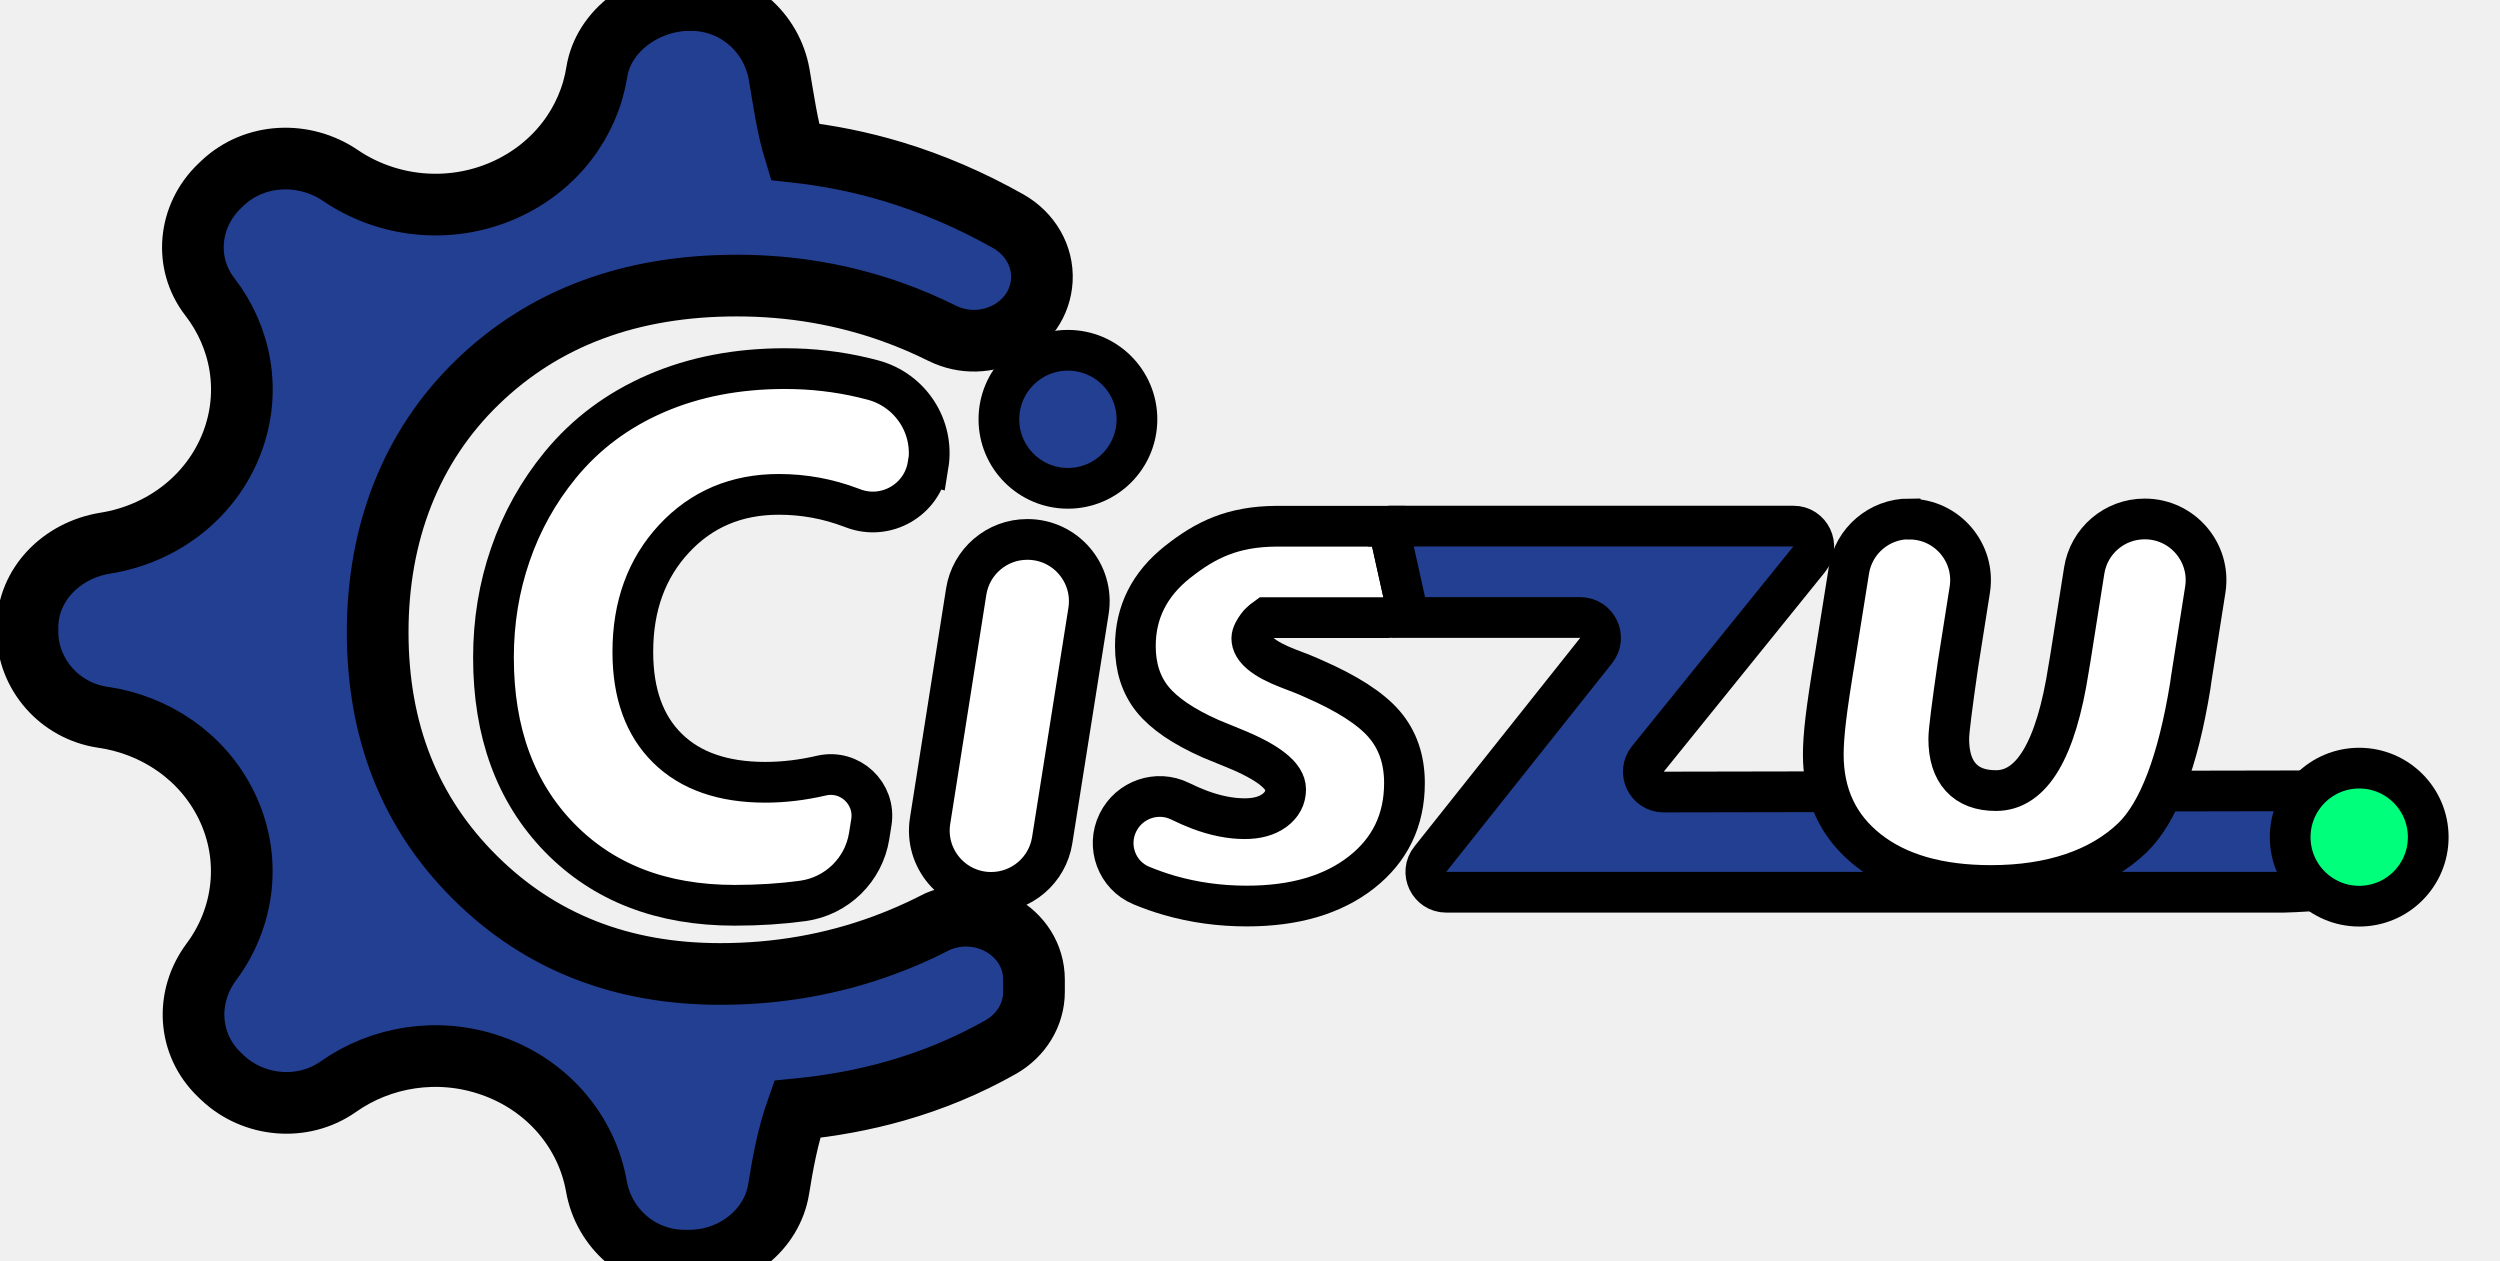
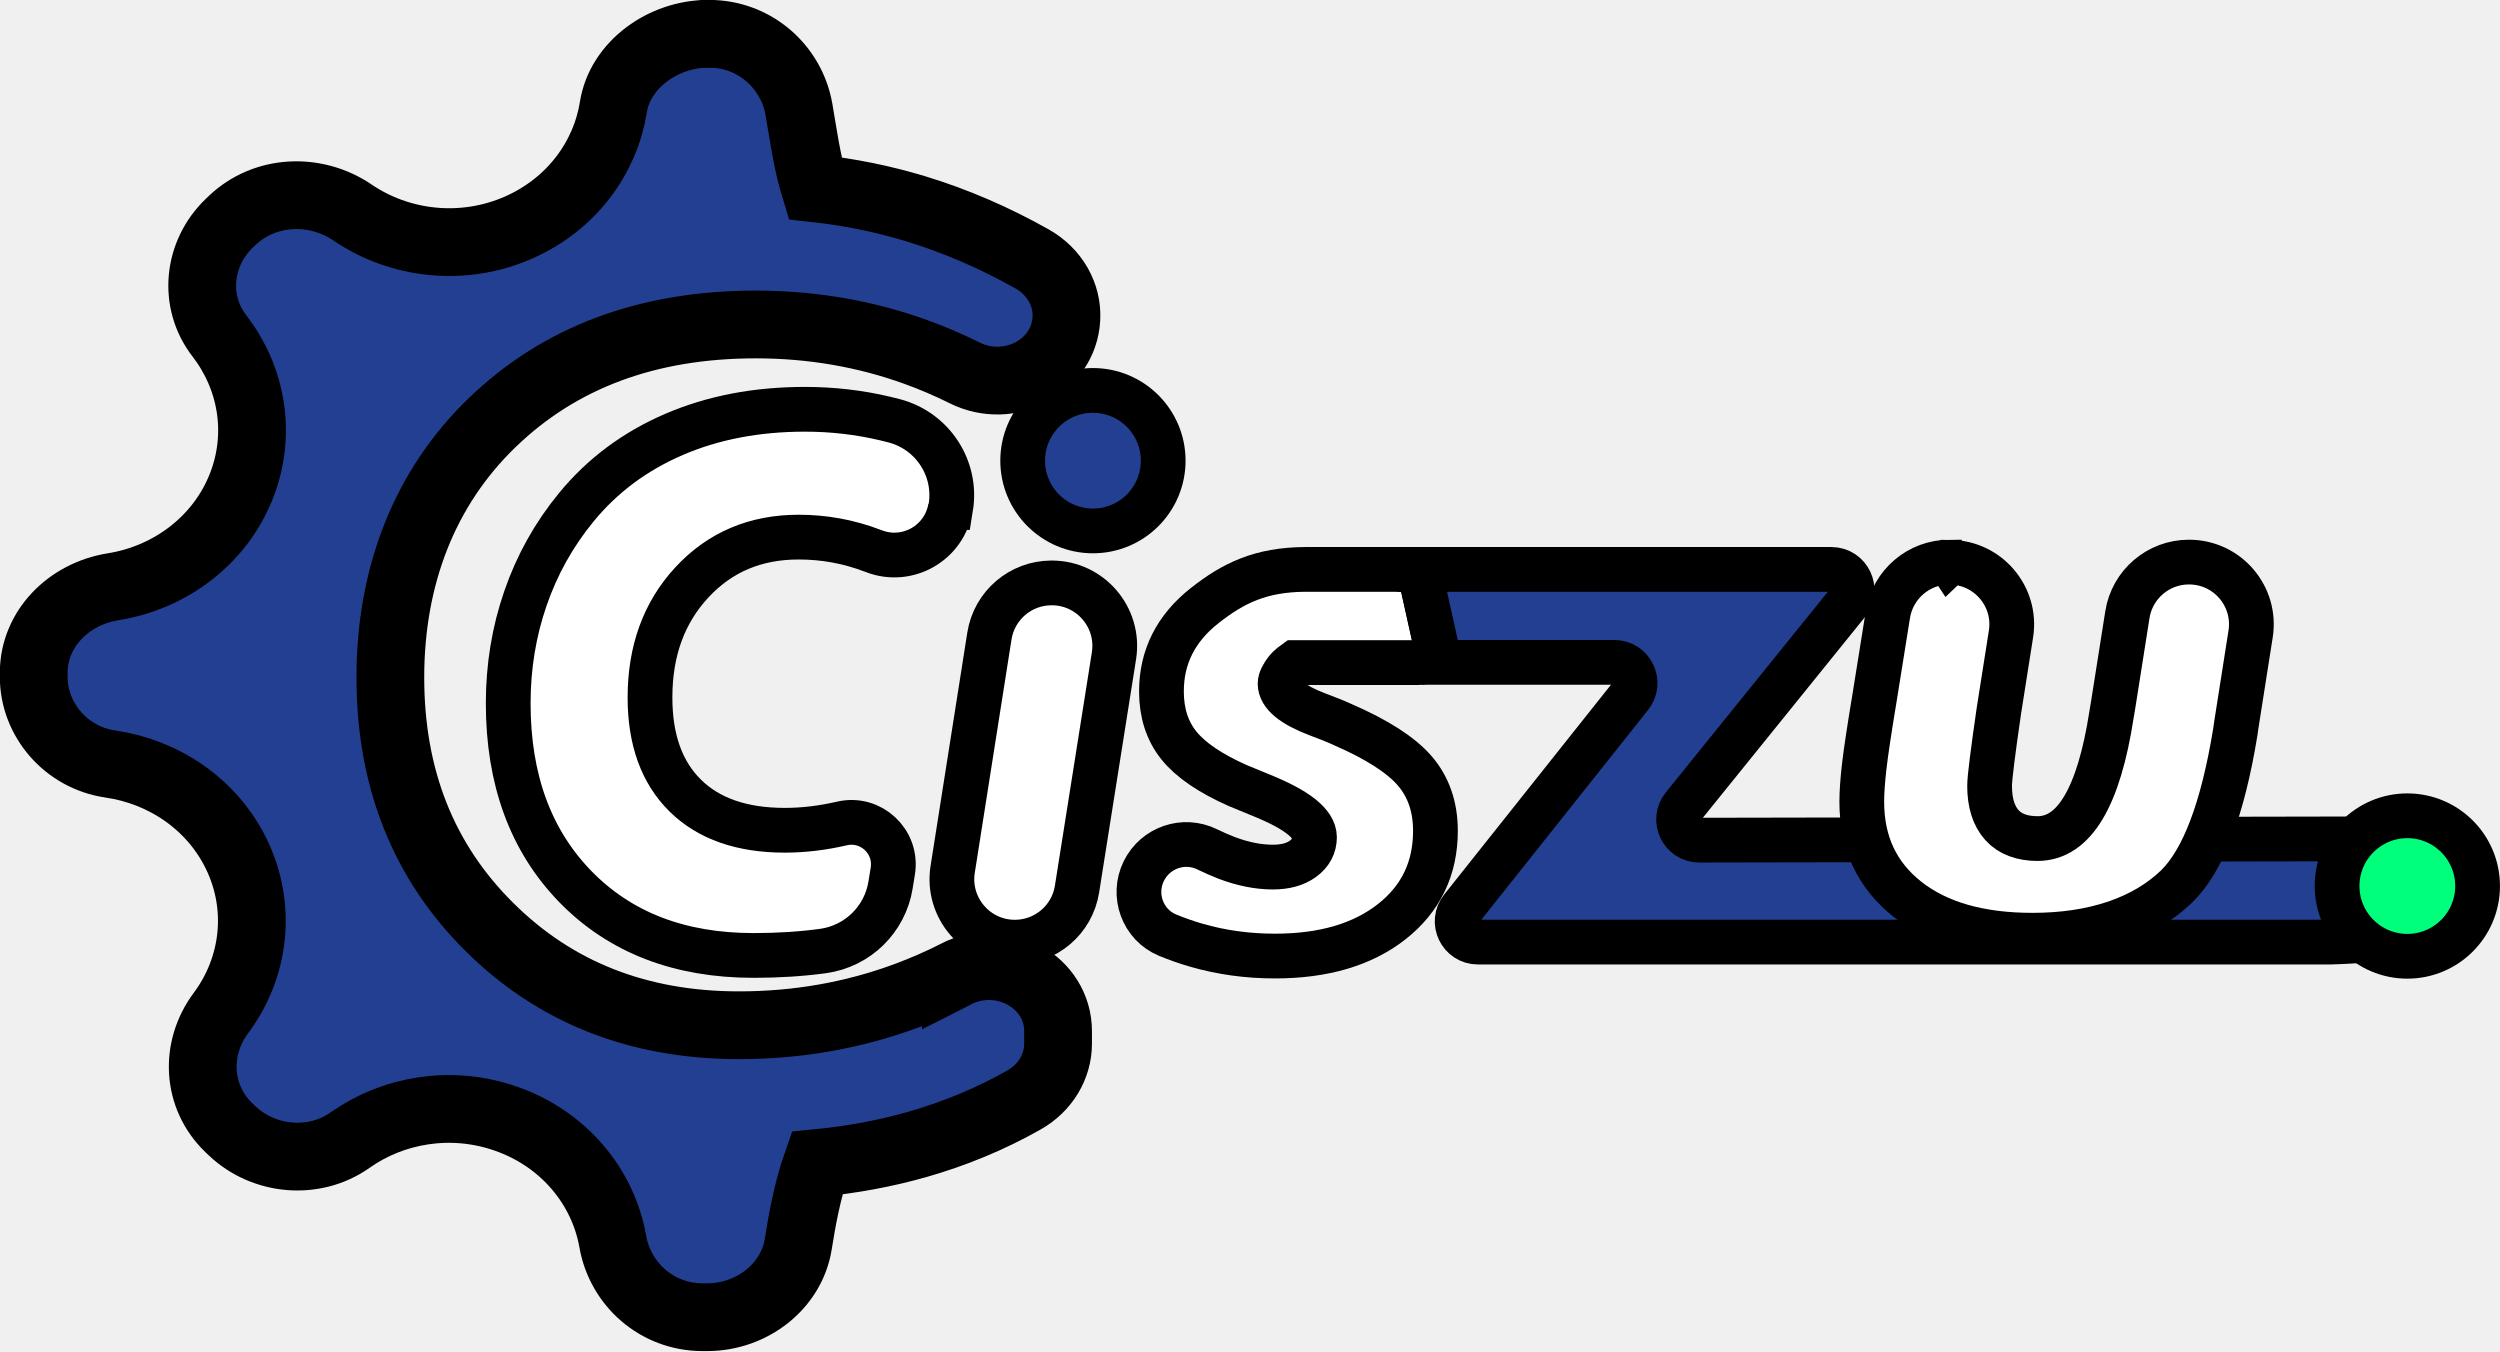
- <svg xmlns="http://www.w3.org/2000/svg" id="Capa_1" data-name="Capa 1" viewBox="-4 0 364 183.57">
+ <svg xmlns="http://www.w3.org/2000/svg" id="Capa_1" version="1.1" viewBox="0 0 331.31 179.04">
  <defs>
    <style>
-       .cls-1 {
-         fill: #00ff7b;
-       }
- 
-       .cls-1, .cls-2, .cls-3, .cls-4 {
-         stroke: #000;
-       }
- 
-       .cls-1, .cls-3, .cls-4 {
-         stroke-width: 5.93px;
-       }
- 
-       .cls-2 {
+       .st0 {
        fill: none;
        stroke-width: 8.98px;
      }

-       .cls-3, .cls-5 {
+       .st0, .st1, .st2, .st3 {
+         stroke: #000;
+       }
+ 
+       .st1, .st4 {
        fill: #233f92;
      }

-       .cls-4 {
+       .st1, .st2, .st3 {
+         stroke-width: 5.93px;
+       }
+ 
+       .st2 {
+         fill: #00ff7b;
+       }
+ 
+       .st3 {
        fill: #fff;
      }
    </style>
  </defs>
  <g>
    <g>
-       <path class="cls-5" d="M120.13,32.4c-8.35-2.9-9.32-13.77-10.69-21.57C108.37,4.72,103.13.03,96.65,0c-.17,0-.34,0-.51,0-.08,0,.33,0,.25,0-6.39.02-12.54,4.44-13.5,10.47-1.15,7.26-5.96,13.85-13.45,17.19-8.05,3.58-17.11,2.49-23.85-2.09-5.34-3.63-12.56-3.3-17.21,1.11-.15.14-.3.28-.44.42-4.51,4.34-5.2,11.2-1.4,16.11,4.57,5.91,6.06,13.82,3.23,21.25-3.04,7.97-10.26,13.32-18.43,14.62C4.95,80.11.04,85.12,0,91.3c0,.16,0,.32,0,.48,0,.08,0,.16,0,.24.02,6.1,4.65,11.49,10.96,12.41,7.61,1.1,14.51,5.69,18.01,12.84,3.75,7.68,2.61,16.33-2.19,22.77-3.8,5.1-3.46,11.99,1.16,16.43.15.14.3.28.44.42,4.54,4.31,11.73,4.96,16.88,1.33,6.19-4.37,14.48-5.79,22.26-3.08,8.35,2.9,13.95,9.79,15.32,17.59,1.07,6.1,6.31,10.79,12.79,10.82.17,0,.34,0,.51,0,.08,0,.17,0,.25,0,6.39-.02,12.04-4.44,13-10.47,1.15-7.26,3.24-18.59,10.74-21.93l-79-24.21,7.41-81.47,71.6-13.1Z" />
-       <path class="cls-5" d="M147.69,40.8c-.39,6.83-8.13,10.9-14.54,7.72-2.31-1.15-4.65-2.15-7.04-3.01-7.25-2.62-14.86-3.92-22.85-3.92-15.46,0-28.04,4.69-37.73,14.06-9.7,9.37-14.54,21.51-14.54,36.42,0,14.42,4.72,26.32,14.16,35.69,9.44,9.37,21.34,14.06,35.7,14.06,8.37,0,16.34-1.4,23.91-4.2,2.42-.89,4.8-1.93,7.16-3.12,6.63-3.34,14.63,1.09,14.63,8.19v1.76c0,3.31-1.86,6.36-4.87,8.06-4.81,2.72-9.91,4.84-15.33,6.38-7.28,2.07-15.17,3.1-23.67,3.1-10.82,0-20.82-1.67-30-5.02-9.18-3.35-17.25-8.27-24.2-14.79-6.89-6.39-12.19-13.92-15.89-22.59-3.7-8.67-5.56-17.9-5.56-27.7,0-9.8,1.85-19,5.56-27.61,3.7-8.61,9.07-16.17,16.09-22.68,7.02-6.57,15.07-11.55,24.16-14.92,9.08-3.38,18.9-5.07,29.47-5.07,8.31,0,16.23,1.14,23.77,3.42,5.71,1.73,11.28,4.13,16.73,7.2,3.18,1.8,5.09,5.08,4.89,8.58h0ZM147.69,40.8c-.39,6.83-8.13,10.9-14.54,7.72-2.31-1.15-4.65-2.15-7.04-3.01-7.25-2.62-14.86-3.92-22.85-3.92-15.46,0-28.04,4.69-37.73,14.06-9.7,9.37-14.54,21.51-14.54,36.42,0,14.42,4.72,26.32,14.16,35.69,9.44,9.37,21.34,14.06,35.7,14.06,8.37,0,16.34-1.4,23.91-4.2,2.42-.89,4.8-1.93,7.16-3.12,6.63-3.34,14.63,1.09,14.63,8.19v1.76c0,3.31-1.86,6.36-4.87,8.06-4.81,2.72-9.91,4.84-15.33,6.38-7.28,2.07-15.17,3.1-23.67,3.1-10.82,0-20.82-1.67-30-5.02-9.18-3.35-17.25-8.27-24.2-14.79-6.89-6.39-12.19-13.92-15.89-22.59-3.7-8.67-5.56-17.9-5.56-27.7,0-9.8,1.85-19,5.56-27.61,3.7-8.61,9.07-16.17,16.09-22.68,7.02-6.57,15.07-11.55,24.16-14.92,9.08-3.38,18.9-5.07,29.47-5.07,8.31,0,16.23,1.14,23.77,3.42,5.71,1.73,11.28,4.13,16.73,7.2,3.18,1.8,5.09,5.08,4.89,8.58h0Z" />
+       <path class="st4" d="M115.79,34.51c-7.74-2.69-8.63-12.76-9.9-19.98-.99-5.66-5.85-10.01-11.85-10.03h-.47c-.07,0,.31,0,.23,0-5.92.02-11.62,4.11-12.51,9.7-1.07,6.73-5.52,12.83-12.46,15.93-7.46,3.32-15.85,2.31-22.1-1.94-4.95-3.36-11.64-3.06-15.94,1.03-.14.13-.28.26-.41.39-4.18,4.02-4.82,10.38-1.3,14.93,4.23,5.48,5.61,12.8,2.99,19.69-2.82,7.38-9.51,12.34-17.08,13.55-5.92.95-10.47,5.6-10.51,11.32v.67c.02,5.65,4.31,10.65,10.15,11.5,7.05,1.02,13.44,5.27,16.69,11.9,3.47,7.12,2.42,15.13-2.03,21.1-3.52,4.73-3.21,11.11,1.07,15.22.14.13.28.26.41.39,4.21,3.99,10.87,4.6,15.64,1.23,5.73-4.05,13.42-5.36,20.62-2.85,7.74,2.69,12.92,9.07,14.19,16.3.99,5.65,5.85,10,11.85,10.02h.7c5.92-.02,11.15-4.11,12.04-9.7,1.07-6.73,3-17.22,9.95-20.32l-73.19-22.43,6.87-75.48,66.34-12.14v.03Z" />
+       <path class="st4" d="M141.32,42.29c-.36,6.33-7.53,10.1-13.47,7.15-2.14-1.07-4.31-1.99-6.52-2.79-6.72-2.43-13.77-3.63-21.17-3.63-14.32,0-25.98,4.35-34.96,13.03-8.99,8.68-13.47,19.93-13.47,33.74s4.37,24.38,13.12,33.07c8.75,8.68,19.77,13.03,33.08,13.03,7.75,0,15.14-1.3,22.15-3.89,2.24-.82,4.45-1.79,6.63-2.89,6.14-3.09,13.55,1.01,13.55,7.59v1.63c0,3.07-1.72,5.89-4.51,7.47-4.46,2.52-9.18,4.48-14.2,5.91-6.74,1.92-14.05,2.87-21.93,2.87-10.02,0-19.29-1.55-27.79-4.65s-15.98-7.66-22.42-13.7c-6.38-5.92-11.29-12.9-14.72-20.93-3.43-8.03-5.15-16.58-5.15-25.66s1.71-17.6,5.15-25.58c3.43-7.98,8.4-14.98,14.91-21.01,6.5-6.09,13.96-10.7,22.38-13.82,8.41-3.13,17.51-4.7,27.3-4.7,7.7,0,15.04,1.06,22.02,3.17,5.29,1.6,10.45,3.83,15.5,6.67,2.95,1.67,4.72,4.71,4.53,7.95h0ZM141.32,42.29c-.36,6.33-7.53,10.1-13.47,7.15-2.14-1.07-4.31-1.99-6.52-2.79-6.72-2.43-13.77-3.63-21.17-3.63-14.32,0-25.98,4.35-34.96,13.03-8.99,8.68-13.47,19.93-13.47,33.74s4.37,24.38,13.12,33.07c8.75,8.68,19.77,13.03,33.08,13.03,7.75,0,15.14-1.3,22.15-3.89,2.24-.82,4.45-1.79,6.63-2.89,6.14-3.09,13.55,1.01,13.55,7.59v1.63c0,3.07-1.72,5.89-4.51,7.47-4.46,2.52-9.18,4.48-14.2,5.91-6.74,1.92-14.05,2.87-21.93,2.87-10.02,0-19.29-1.55-27.79-4.65s-15.98-7.66-22.42-13.7c-6.38-5.92-11.29-12.9-14.72-20.93-3.43-8.03-5.15-16.58-5.15-25.66s1.71-17.6,5.15-25.58c3.43-7.98,8.4-14.98,14.91-21.01,6.5-6.09,13.96-10.7,22.38-13.82,8.41-3.13,17.51-4.7,27.3-4.7,7.7,0,15.04,1.06,22.02,3.17,5.29,1.6,10.45,3.83,15.5,6.67,2.95,1.67,4.72,4.71,4.53,7.95h0Z" />
    </g>
    <g>
-       <path class="cls-2" d="M96.15,0c.08,0,.16,0,.24,0,0,0,0,0,0,0,.08,0-.33,0-.25,0Z" />
-       <path class="cls-2" d="M131.92,134.49c-2.35,1.19-4.74,2.22-7.16,3.12-7.57,2.8-15.54,4.2-23.91,4.2-14.36,0-26.27-4.68-35.7-14.06-9.44-9.37-14.16-21.27-14.16-35.69s4.85-27.05,14.54-36.42c9.69-9.37,22.27-14.06,37.73-14.06,7.99,0,15.6,1.31,22.85,3.92,2.39.86,4.73,1.86,7.04,3.01,6.41,3.18,14.15-.9,14.54-7.72.2-3.5-1.71-6.78-4.89-8.58-5.45-3.07-11.03-5.47-16.73-7.2-4.63-1.4-9.41-2.37-14.34-2.91-1.14-3.72-1.68-7.8-2.29-11.28C108.37,4.72,103.13.03,96.65,0c-.09,0-.18,0-.26,0-6.39.02-12.53,4.44-13.49,10.47-1.15,7.26-5.96,13.85-13.45,17.19-8.05,3.58-17.11,2.49-23.85-2.09-5.34-3.63-12.56-3.3-17.21,1.11-.15.14-.3.28-.44.42-4.51,4.34-5.2,11.2-1.4,16.11,4.57,5.91,6.06,13.82,3.23,21.25-3.04,7.97-10.26,13.32-18.43,14.62C4.95,80.11.04,85.12,0,91.3c0,.16,0,.32,0,.48,0,.08,0,.16,0,.24.02,6.1,4.65,11.49,10.96,12.41,7.61,1.1,14.51,5.69,18.01,12.84,3.75,7.68,2.61,16.33-2.19,22.77-3.8,5.1-3.46,11.99,1.16,16.43.15.14.3.28.44.42,4.54,4.31,11.73,4.96,16.88,1.33,6.19-4.37,14.48-5.79,22.26-3.08,8.35,2.9,13.95,9.79,15.32,17.59,1.07,6.1,6.31,10.79,12.79,10.82.17,0,.34,0,.51,0,.08,0,.17,0,.25,0,6.39-.02,12.04-4.44,12.99-10.47.54-3.38,1.29-7.65,2.68-11.57,5-.49,9.76-1.37,14.29-2.66,5.41-1.54,10.52-3.66,15.33-6.38,3.01-1.7,4.87-4.75,4.87-8.06v-1.76c0-7.09-8-11.53-14.63-8.19Z" />
+       <path class="st0" d="M93.57,4.49h.22c.07,0-.31,0-.23,0h0Z" />
+       <path class="st0" d="M126.71,129.09c-2.18,1.1-4.39,2.06-6.63,2.89-7.01,2.59-14.4,3.89-22.15,3.89-13.3,0-24.34-4.34-33.08-13.03-8.75-8.68-13.12-19.71-13.12-33.07s4.49-25.06,13.47-33.74c8.98-8.68,20.63-13.03,34.96-13.03,7.4,0,14.45,1.21,21.17,3.63,2.21.8,4.38,1.72,6.52,2.79,5.94,2.95,13.11-.83,13.47-7.15.19-3.24-1.58-6.28-4.53-7.95-5.05-2.84-10.22-5.07-15.5-6.67-4.29-1.3-8.72-2.2-13.29-2.7-1.06-3.45-1.56-7.23-2.12-10.45-.99-5.65-5.85-10-11.85-10.02h-.24c-5.92.02-11.61,4.11-12.5,9.7-1.07,6.73-5.52,12.83-12.46,15.93-7.46,3.32-15.85,2.31-22.1-1.94-4.95-3.36-11.64-3.06-15.94,1.03-.14.13-.28.26-.41.39-4.18,4.02-4.82,10.38-1.3,14.93,4.23,5.48,5.61,12.8,2.99,19.69-2.82,7.38-9.51,12.34-17.08,13.55-5.93.95-10.48,5.6-10.52,11.32v.67c.02,5.65,4.31,10.65,10.15,11.5,7.05,1.02,13.44,5.27,16.69,11.9,3.47,7.12,2.42,15.13-2.03,21.1-3.52,4.73-3.21,11.11,1.07,15.22.14.13.28.26.41.39,4.21,3.99,10.87,4.6,15.64,1.23,5.73-4.05,13.42-5.36,20.62-2.85,7.74,2.69,12.92,9.07,14.19,16.3.99,5.65,5.85,10,11.85,10.02h.7c5.92-.02,11.15-4.11,12.03-9.7.5-3.13,1.2-7.09,2.48-10.72,4.63-.45,9.04-1.27,13.24-2.46,5.01-1.43,9.75-3.39,14.2-5.91,2.79-1.58,4.51-4.4,4.51-7.47v-1.63c0-6.57-7.41-10.68-13.55-7.59v.03Z" />
    </g>
  </g>
  <g>
-     <path class="cls-4" d="M131.11,67.72h0c-.83,5.08-6.11,8.12-10.91,6.29l-.32-.12c-3.36-1.27-6.85-1.91-10.48-1.91-6.17,0-11.26,2.15-15.26,6.46-4,4.31-6,9.8-6,16.48,0,6.04,1.68,10.71,5.04,14.02,3.36,3.31,8.11,4.96,14.25,4.96,2.65,0,5.37-.32,8.17-.97h0c4.15-.96,7.94,2.59,7.27,6.79l-.32,2.01c-.79,4.92-4.7,8.75-9.64,9.44h0c-3.07.42-6.39.64-9.95.64-10.62,0-19.12-3.29-25.52-9.87-6.39-6.58-9.59-15.31-9.59-26.2,0-5.26.82-10.27,2.47-15.03,1.64-4.76,4.06-9.1,7.25-13,3.73-4.55,8.39-8.02,13.97-10.43,5.58-2.41,11.83-3.61,18.75-3.61,3.93,0,7.75.44,11.45,1.32.46.11.92.23,1.38.35,5.46,1.47,8.94,6.81,8.03,12.39Z" />
-     <path class="cls-4" d="M131.42,119.53l5.26-33.39c.69-4.38,4.46-7.6,8.89-7.6h.03c5.53,0,9.75,4.94,8.89,10.41l-5.29,33.39c-.69,4.37-4.46,7.59-8.89,7.59h0c-5.53,0-9.75-4.94-8.89-10.4Z" />
+     <path class="st3" d="M125.96,67.23h0c-.77,4.71-5.66,7.52-10.11,5.83l-.3-.11c-3.11-1.18-6.35-1.77-9.71-1.77-5.72,0-10.43,1.99-14.14,5.99s-5.56,9.08-5.56,15.27c0,5.6,1.56,9.92,4.67,12.99,3.11,3.07,7.51,4.6,13.2,4.6,2.46,0,4.98-.3,7.57-.9h0c3.84-.89,7.36,2.4,6.74,6.29l-.3,1.86c-.73,4.56-4.35,8.11-8.93,8.75h0c-2.84.39-5.92.59-9.22.59-9.84,0-17.71-3.05-23.64-9.14-5.92-6.1-8.88-14.18-8.88-24.27,0-4.87.76-9.51,2.29-13.93,1.52-4.41,3.76-8.43,6.72-12.04,3.46-4.22,7.77-7.43,12.94-9.66s10.96-3.34,17.37-3.34c3.64,0,7.18.41,10.61,1.22.43.1.85.21,1.28.32,5.06,1.36,8.28,6.31,7.44,11.48h-.04Z" />
+     <path class="st3" d="M126.25,115.23l4.87-30.94c.64-4.06,4.13-7.04,8.24-7.04h.03c5.12,0,9.03,4.58,8.24,9.64l-4.9,30.94c-.64,4.05-4.13,7.03-8.24,7.03h0c-5.12,0-9.03-4.58-8.24-9.64Z" />
    <g>
-       <path class="cls-4" d="M200.44,86.94c.34,1.53-.83,2.99-2.4,2.99h-17.67s-.84.59-1.26,1.16-.85,1.28-.85,1.85c0,1.56,1.76,3.02,5.29,4.38,1.56.58,2.78,1.07,3.66,1.48,4.92,2.14,8.36,4.35,10.33,6.64,1.97,2.29,2.95,5.15,2.95,8.57,0,5.39-2.09,9.73-6.26,13-4.17,3.27-9.74,4.91-16.69,4.91-3.93,0-7.69-.52-11.27-1.55-1.38-.4-2.75-.88-4.1-1.44-3.56-1.48-5.11-5.7-3.4-9.16h0c1.66-3.37,5.7-4.75,9.04-3.12,1.01.5,1.95.9,2.81,1.23,2.34.88,4.54,1.32,6.61,1.32,1.8,0,3.24-.4,4.33-1.2,1.08-.8,1.63-1.82,1.63-3.08,0-1.93-2.49-3.92-7.48-5.95-1.49-.61-2.65-1.08-3.46-1.42-3.97-1.76-6.78-3.68-8.45-5.75-1.66-2.07-2.49-4.65-2.49-7.73,0-4.92,2.05-9.01,6.16-12.26s8.04-5.15,14.38-5.19c.16,0,5.76,0,5.93,0h10.37l2.3,10.34Z" />
-       <path class="cls-3" d="M198.15,76.6h58.97c2.49,0,3.87,2.89,2.3,4.82l-23.49,29.08c-1.56,1.94-.19,4.82,2.3,4.82l105.43-.2c2.62,0,3.96,3.15,2.13,5.03l-8.66,8.87c-.56.57-7.83.89-8.63.89h-121.93c-2.49,0-3.87-2.88-2.31-4.82l24.14-30.37c1.54-1.94.16-4.81-2.32-4.81h-24.97l-2.96-13.33Z" />
+       <path class="st3" d="M190.19,85.04c.32,1.42-.77,2.77-2.22,2.77h-16.37s-.78.55-1.17,1.07-.79,1.19-.79,1.71c0,1.45,1.63,2.8,4.9,4.06,1.45.54,2.58.99,3.39,1.37,4.56,1.98,7.75,4.03,9.57,6.15s2.73,4.77,2.73,7.94c0,4.99-1.94,9.01-5.8,12.04s-9.02,4.55-15.46,4.55c-3.64,0-7.12-.48-10.44-1.44-1.28-.37-2.55-.82-3.8-1.33-3.3-1.37-4.73-5.28-3.15-8.49h0c1.54-3.12,5.28-4.4,8.38-2.89.94.46,1.81.83,2.6,1.14,2.17.82,4.21,1.22,6.12,1.22,1.67,0,3-.37,4.01-1.11,1-.74,1.51-1.69,1.51-2.85,0-1.79-2.31-3.63-6.93-5.51-1.38-.57-2.46-1-3.21-1.32-3.68-1.63-6.28-3.41-7.83-5.33-1.54-1.92-2.31-4.31-2.31-7.16,0-4.56,1.9-8.35,5.71-11.36s7.45-4.77,13.32-4.81h15.1l2.13,9.58v-.02Z" />
+       <path class="st1" d="M188.07,75.46h54.63c2.31,0,3.59,2.68,2.13,4.47l-21.76,26.94c-1.45,1.8-.18,4.47,2.13,4.47l97.68-.19c2.43,0,3.67,2.92,1.97,4.66l-8.02,8.22c-.52.53-7.25.82-8,.82h-112.97c-2.31,0-3.59-2.67-2.14-4.47l22.37-28.14c1.43-1.8.15-4.46-2.15-4.46h-23.13l-2.74-12.35v.02Z" />
    </g>
-     <path class="cls-4" d="M274.01,75.58h0c5.47,0,9.65,4.89,8.79,10.29l-1.73,10.97c-.41,2.82-.73,5.16-.97,7.05-.24,1.88-.36,3.11-.36,3.69,0,2.44.59,4.31,1.76,5.6,1.17,1.29,2.88,1.93,5.11,1.93,5.22,0,8.75-5.92,10.58-17.76.1-.64.19-1.14.25-1.48l2.02-12.79c.68-4.33,4.41-7.52,8.79-7.52h.04c5.47,0,9.65,4.89,8.8,10.29l-2.04,12.96-.15,1.07c-1.8,11.02-4.6,18.38-8.4,22.08-2.41,2.31-5.35,4.04-8.83,5.21-3.48,1.17-7.4,1.76-11.78,1.76-7.56,0-13.53-1.71-17.88-5.14s-6.54-8.07-6.54-13.94c0-1.36.12-3.06.36-5.11.24-2.05.71-5.21,1.42-9.49l1.95-12.2c.69-4.32,4.42-7.5,8.79-7.5Z" />
+     <path class="st3" d="M258.36,74.51h0c5.07,0,8.94,4.53,8.14,9.53l-1.6,10.16c-.38,2.61-.68,4.78-.9,6.53-.22,1.74-.33,2.88-.33,3.42,0,2.26.55,3.99,1.63,5.19s2.67,1.79,4.73,1.79c4.84,0,8.11-5.48,9.8-16.45.09-.59.18-1.06.23-1.37l1.87-11.85c.63-4.01,4.09-6.97,8.14-6.97h.04c5.07,0,8.94,4.53,8.15,9.53l-1.89,12.01-.14.99c-1.67,10.21-4.26,17.03-7.78,20.46-2.23,2.14-4.96,3.74-8.18,4.83-3.22,1.08-6.86,1.63-10.91,1.63-7,0-12.54-1.58-16.57-4.76s-6.06-7.48-6.06-12.92c0-1.26.11-2.84.33-4.73s.66-4.83,1.32-8.79l1.81-11.3c.64-4,4.1-6.95,8.14-6.95l.02.03Z" />
  </g>
-   <path class="cls-3" d="M161.54,61.05c0,5.55-4.5,10.05-10.05,10.05-5.55,0-10.05-4.5-10.05-10.05,0-5.55,4.5-10.05,10.05-10.05s10.05,4.5,10.05,10.05Z" />
-   <path class="cls-1" d="M349.55,121.89c0,5.55-4.5,10.05-10.05,10.05-5.55,0-10.05-4.5-10.05-10.05,0-5.55,4.5-10.05,10.05-10.05s10.05,4.5,10.05,10.05Z" />
+   <path class="st1" d="M154.15,61.05c0,5.14-4.17,9.31-9.31,9.31s-9.31-4.17-9.31-9.31,4.17-9.31,9.31-9.31,9.31,4.17,9.31,9.31Z" />
+   <path class="st2" d="M328.34,117.42c0,5.14-4.17,9.31-9.31,9.31s-9.31-4.17-9.31-9.31,4.17-9.31,9.31-9.31,9.31,4.17,9.31,9.31Z" />
</svg>
